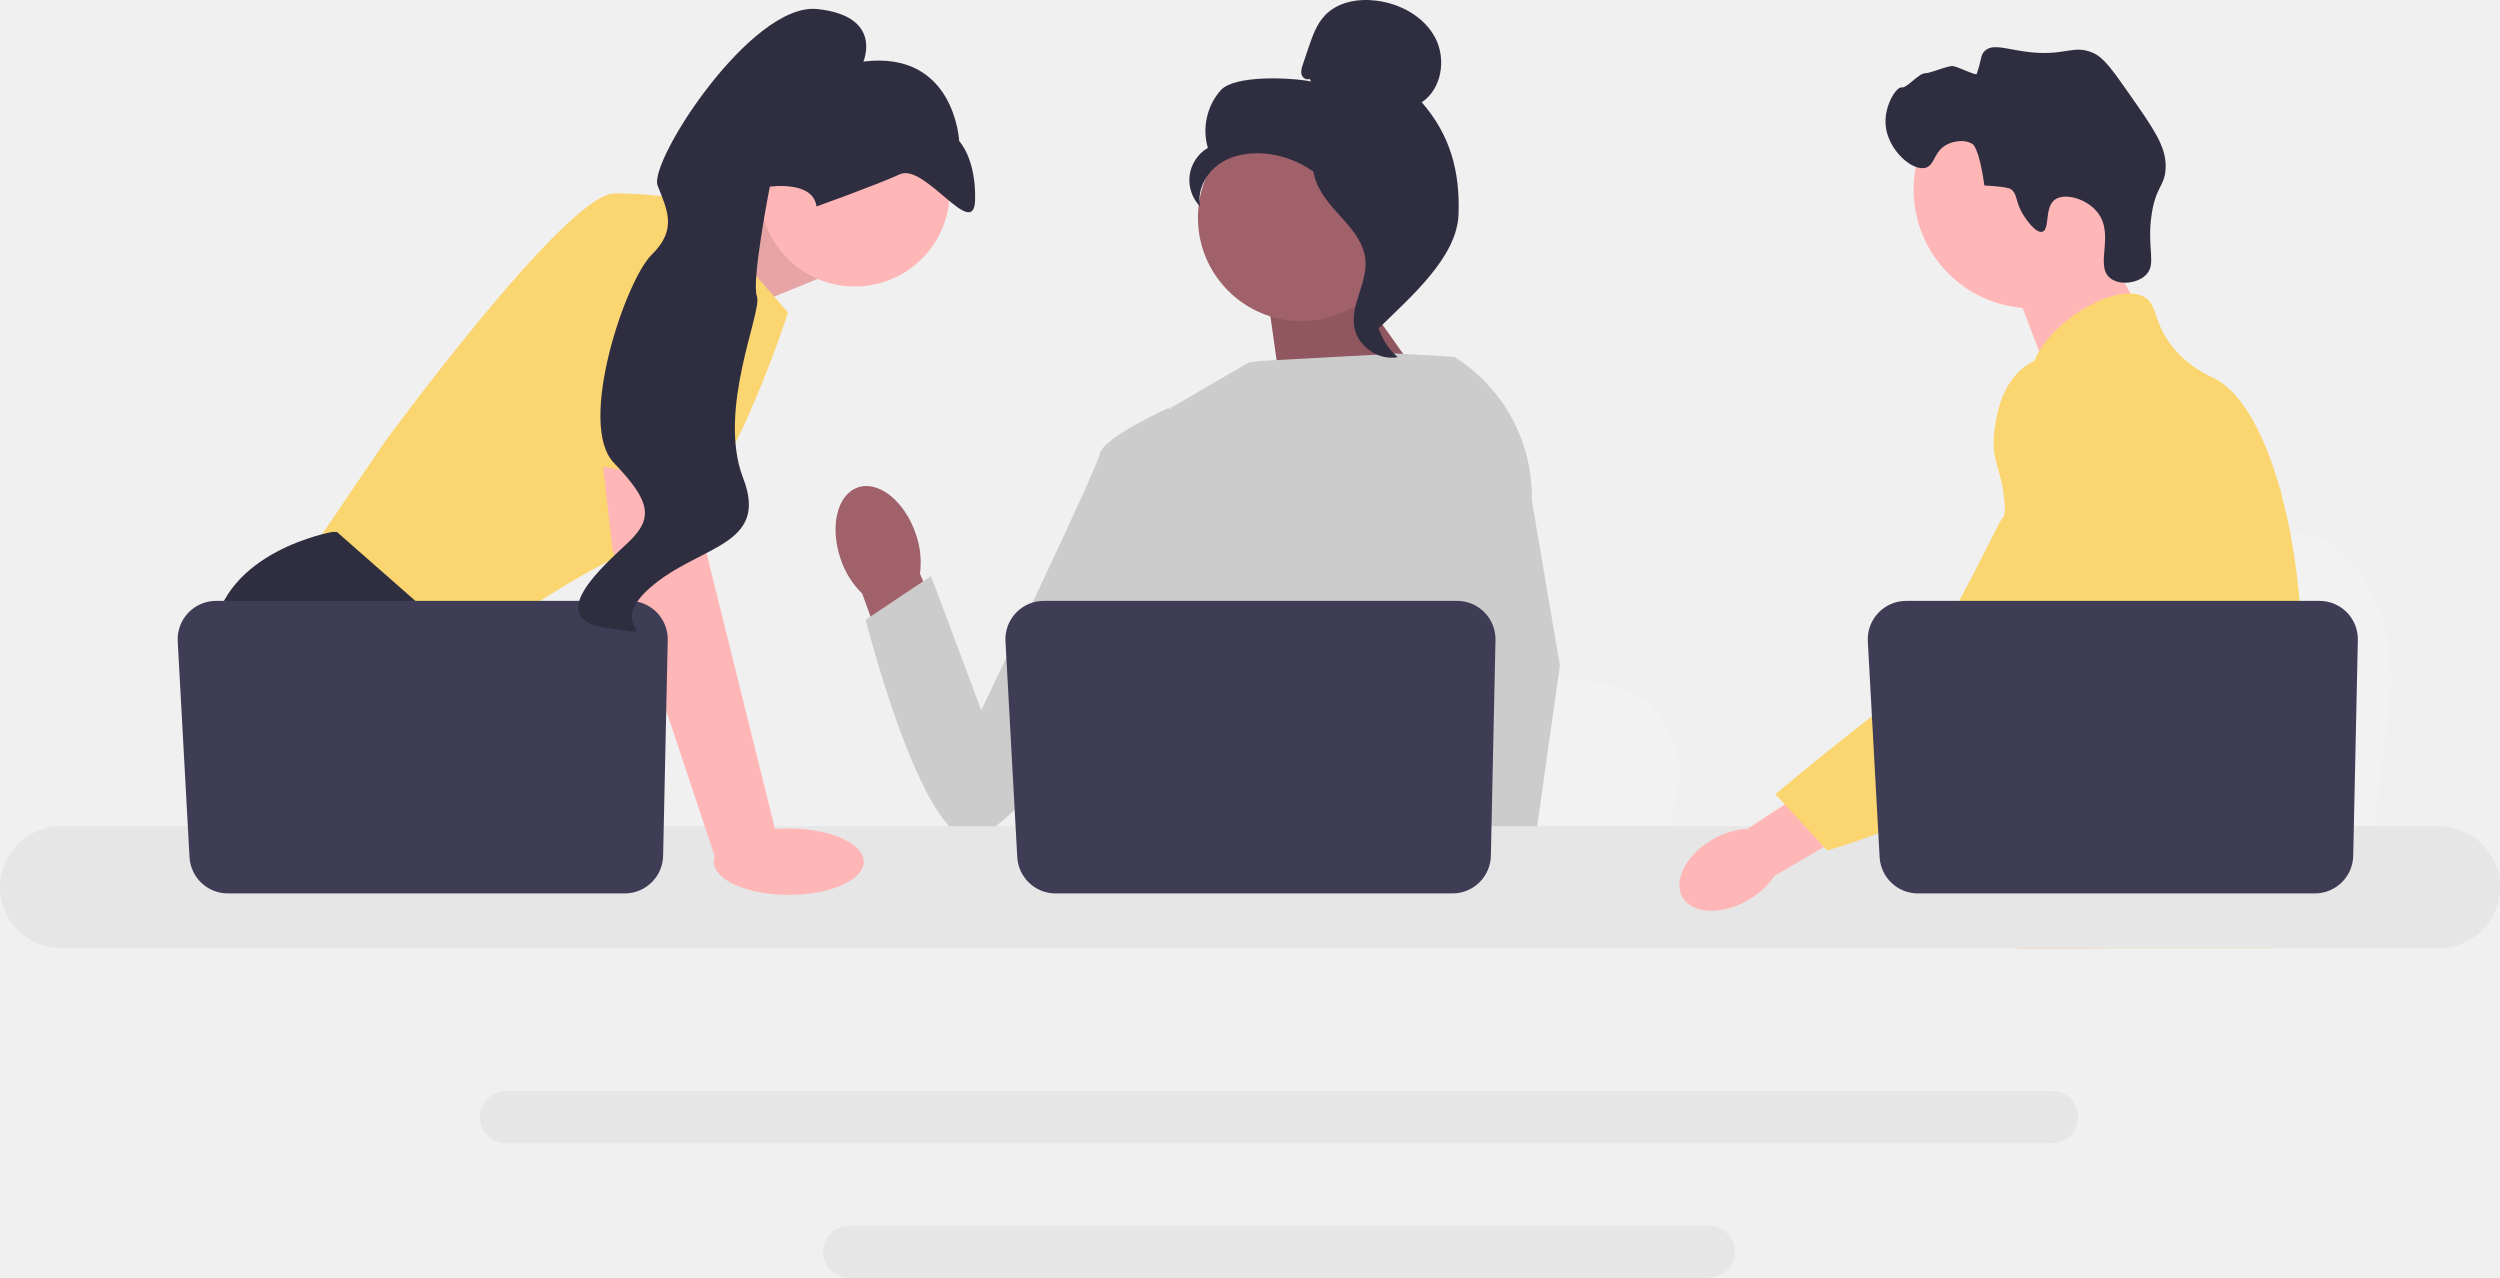
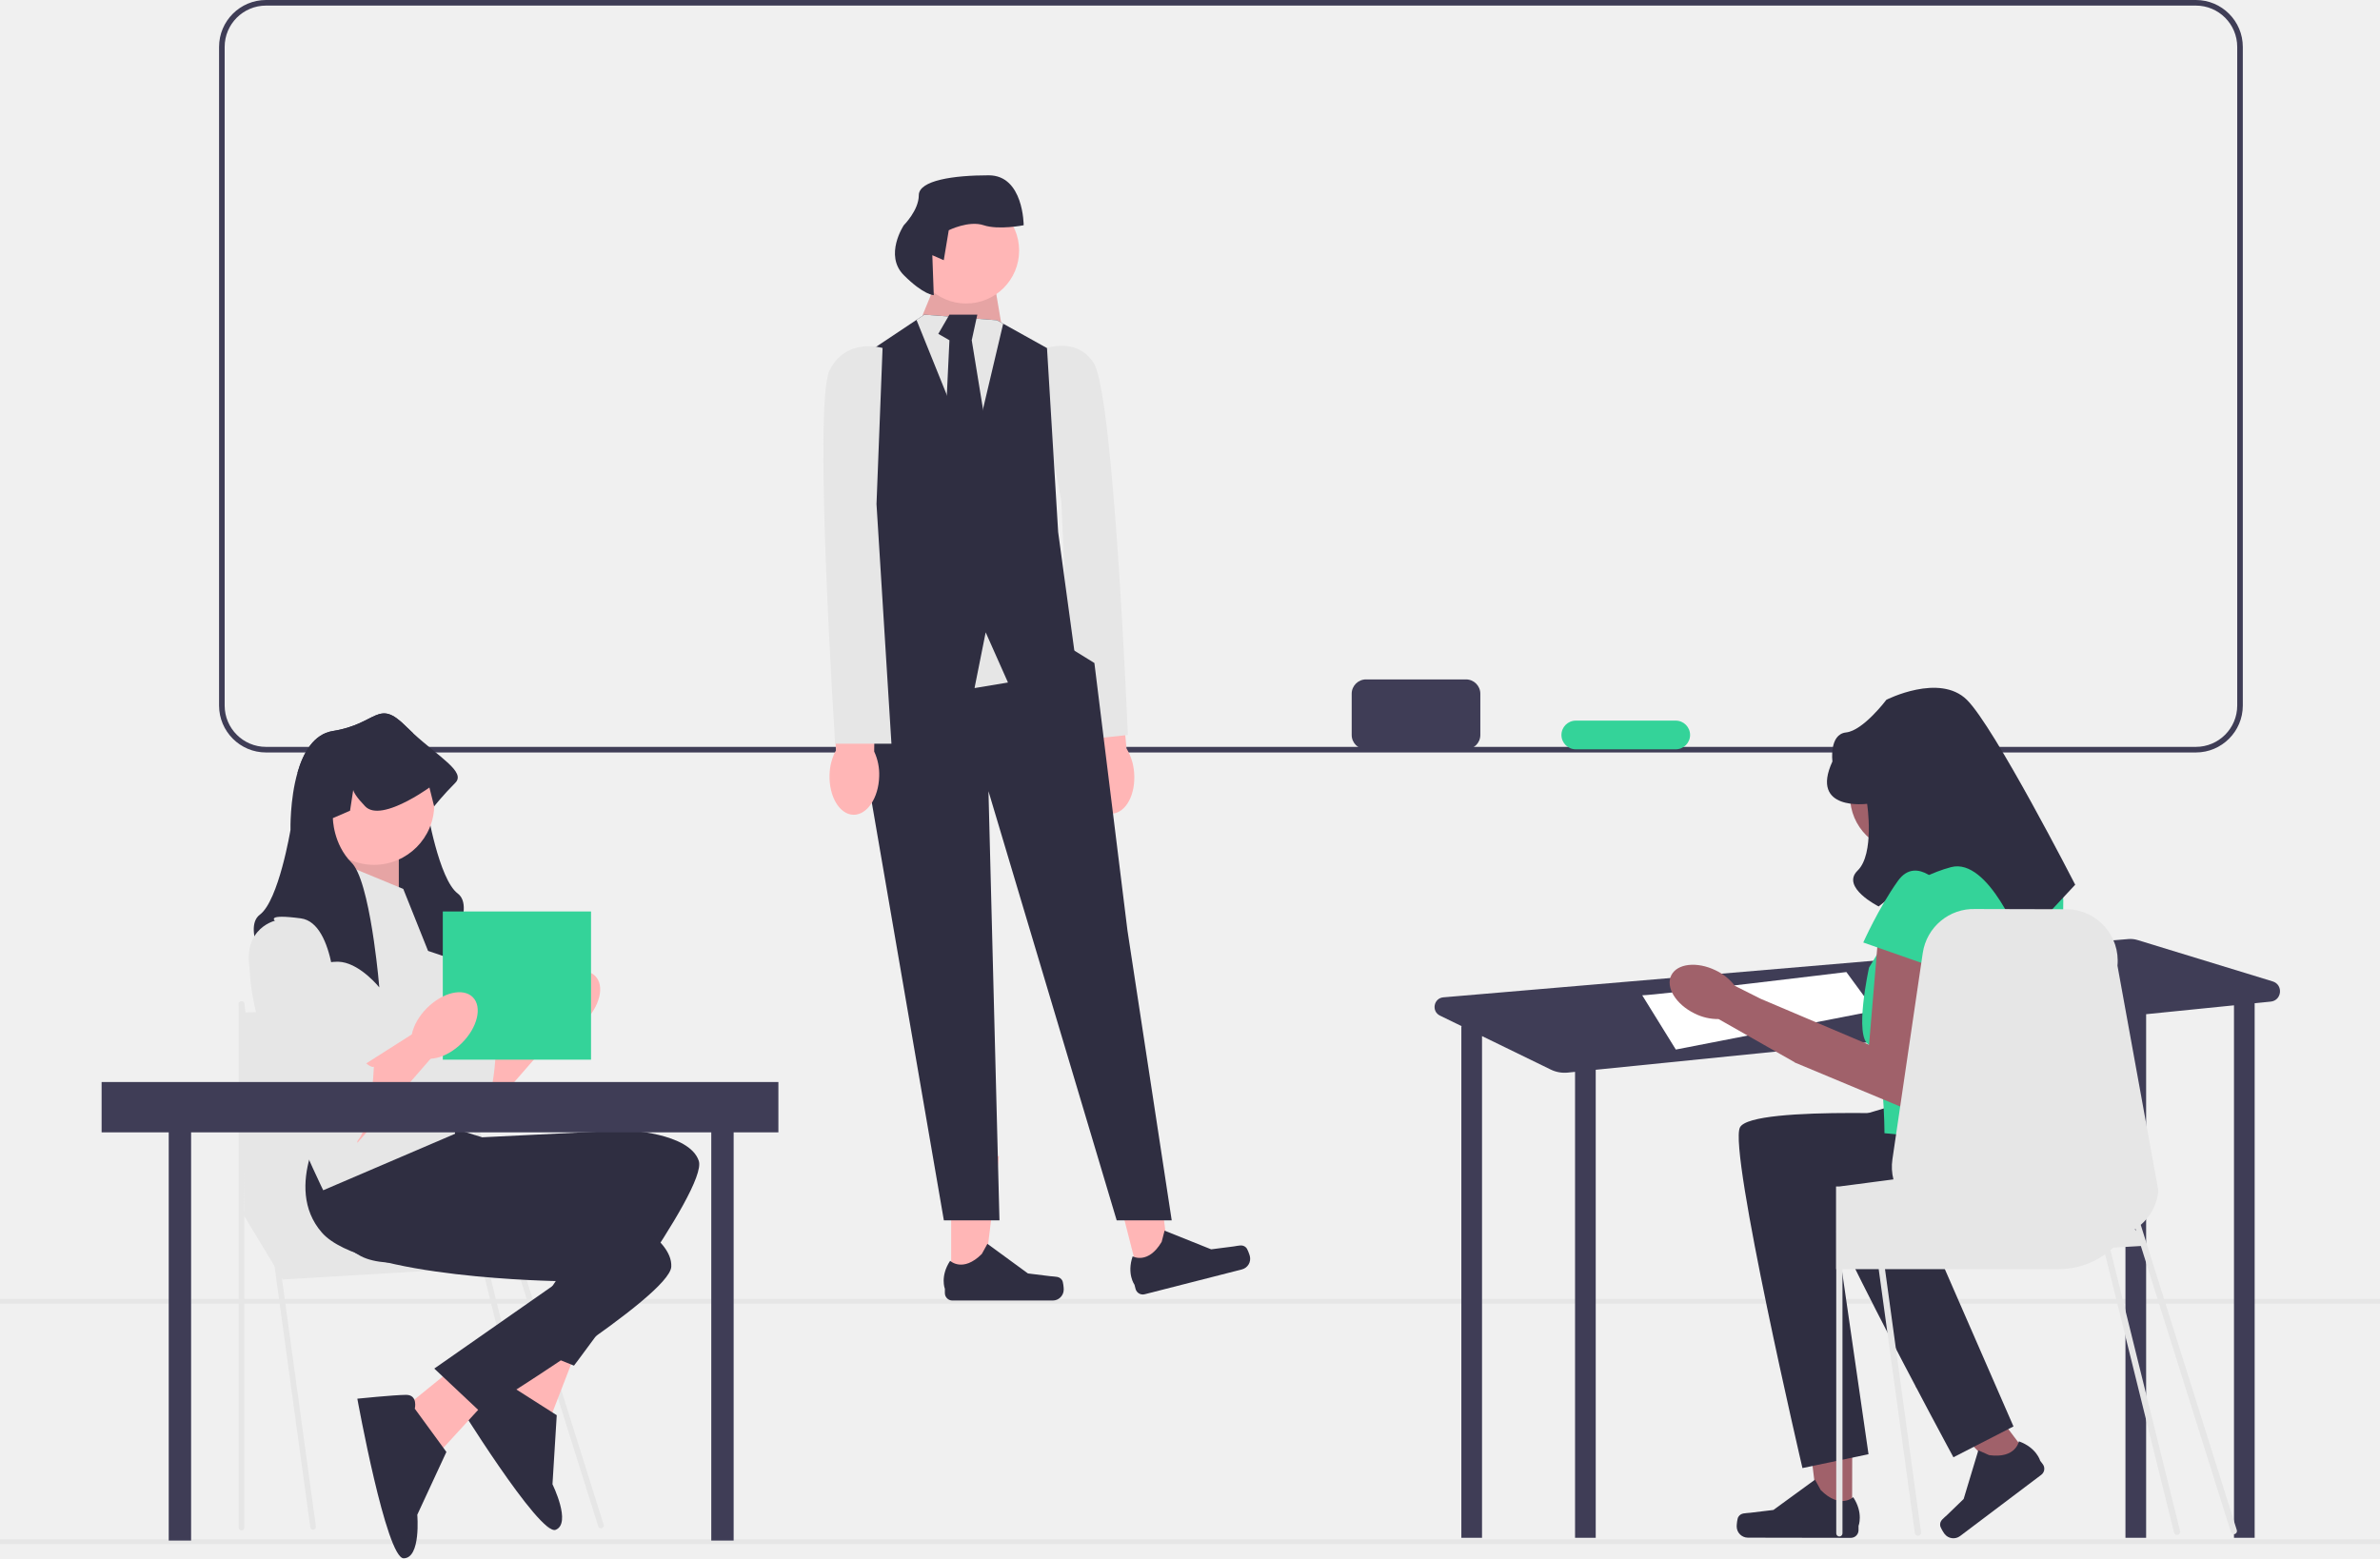
- <svg xmlns="http://www.w3.org/2000/svg" width="866.81" height="443.068" viewBox="0 0 866.81 443.068">
-   <path d="M828.335,244.952l-2.715,21.622-6.739,53.704h-135.383c1.057-12.037,2.502-29.362,4.046-48.065,.152-1.868,.312-3.748,.464-5.639,3.872-47.014,8.108-100.216,8.108-100.216l17.799,3.316,34.532,6.421,14.071,2.615,37.681,7.017c18.787,3.491,31.71,30.693,28.135,59.226Z" fill="#f2f2f2" />
-   <polygon points="725.93 79.358 742.579 108.492 710.58 131.169 696.93 95.358 725.93 79.358" fill="#ffb6b6" />
-   <circle cx="704.735" cy="65.675" r="41.244" fill="#ffb6b6" />
-   <path d="M701.774,74.896c-3.275-4.984-1.99-7.591-4.731-9.423-0-0-1.103-.737-8.999-1.157h0c-1.768-12.724-3.975-14.267-3.975-14.267-2.543-1.778-6.318-1.201-8.666-.113-4.966,2.3-4.391,7.269-7.735,8.22-4.619,1.314-13.024-6.092-13.852-14.569-.675-6.915,3.78-13.631,5.547-13.276,1.752,.352,5.947-5.003,8.212-4.92,1.547,.056,7.867-2.691,9.567-2.476,1.857,.235,7.978,3.429,8.234,2.699,1.773-5.072,1.252-6.479,2.756-7.93,2.665-2.571,7.026-.781,13.866,.181,14.074,1.978,16.531-2.663,23.743,.483,3.644,1.589,6.692,5.874,12.641,14.38,8.319,11.895,12.479,17.842,12.506,24.779,.027,7.074-3.398,6.625-4.903,17.098-1.675,11.658,1.884,16.989-2.004,20.777-3.005,2.927-9.113,3.622-12.322,1.053-5.494-4.399,1.696-15.012-4.384-22.767-3.732-4.76-11.238-6.878-14.676-4.525-3.888,2.66-1.746,10.469-4.48,11.21-2.341,.634-5.772-4.588-6.343-5.457Z" fill="#2f2e41" />
-   <path d="M797.85,237.338c-1.15,19.67-5.72,25.88-7.32,49.11-.35,5.1-.56,11.02-.56,18.08,0,1.8,.01,3.54,.01,5.24,0,3.62-.069,7.04-.49,10.51-.319,2.77-.869,5.56-1.779,8.5h-88.83c-.01-.02-.01-.04-.021-.06-.52-2.26-.85-4.42-1.1-6.49-.08-.66-.15-1.31-.21-1.95-.08-.75-.15-1.49-.22-2.22-.271-2.91-.54-5.66-1.181-8.29-.859-3.63-2.42-7.05-5.62-10.35-1.31-1.35-2.619-2.4-3.899-3.32-.25-.17-.49-.34-.74-.51-3.54-2.43-6.89-4.18-9.79-9.14-.05-.07-.09-.15-.13-.22-.5-.87-1.8-3.15-2.74-6.19-.99-3.16-1.59-7.13-.51-11.19,2.57-9.62,12.09-10.58,19.87-20.3,.84-1.05,1.67-2.21,2.46-3.5,3.52-5.72,4.47-10.76,5.59-16.75,.18-.97,.34-1.93,.47-2.86,.101-.7,.19-1.39,.261-2.07,.619-5.71,.319-10.63-.41-15.03-2.38-14.41-9.4-23.33-4.44-36.26,1.561-4.06,3.771-7.11,6-9.72,4.72-5.53,9.57-9.12,8.73-16.26-.851-7.2-6.311-8.19-6.92-14.48-.311-3.18,.729-6.53,2.68-9.82v-.01c6.24-10.59,21.82-20.34,31.72-20.03,1.83,.05,3.45,.46,4.8,1.25,4.891,2.88,2.851,9.17,10.341,17.99,5.569,6.55,11.869,9.17,14.26,10.41,9.47,4.94,17.17,19.51,22.399,38.14,.04,.14,.08,.28,.12,.43,3.23,11.67,5.511,24.92,6.641,38.36,.479,5.69,.76,11.41,.819,17.07,.051,4.52-.05,8.44-.26,11.93Z" fill="#fbd570" />
+ <svg xmlns="http://www.w3.org/2000/svg" width="851.034" height="557.347" viewBox="0 0 851.034 557.347">
+   <path d="M785.204,269.129H95.109c-9.25,0-16.775-7.525-16.775-16.776V16.775c0-9.25,7.525-16.775,16.775-16.775H785.204c9.25,0,16.775,7.525,16.775,16.775V252.353c0,9.251-7.525,16.776-16.775,16.776ZM95.109,2c-8.147,0-14.775,6.628-14.775,14.775V252.353c0,8.147,6.628,14.776,14.775,14.776H785.204c8.147,0,14.775-6.629,14.775-14.776V16.775c0-8.147-6.628-14.775-14.775-14.775H95.109Z" fill="#3f3d56" />
+   <rect id="uuid-dac6dc9f-03bc-4283-a90c-97bcdcbf45dc" y="550.557" width="851.034" height="1.683" fill="#e6e6e6" />
+   <rect id="uuid-2f9646f7-bb94-4523-8d2e-fd8f0877664c" y="464.557" width="851.034" height="1.683" fill="#e6e6e6" />
  <g>
-     <polygon points="731.331 304.728 729.52 309.768 728.38 312.927 725.74 320.278 722.68 328.778 703.01 328.778 706.31 320.278 707.84 316.318 710.38 309.768 714.64 298.768 731.331 304.728" fill="#ffb6b6" />
-     <path d="M790.84,167.827c-.05,.65-.12,1.37-.19,2.15-.779,7.94-2.62,22.15-5.31,38.36-1.42,8.55-3.08,17.66-4.95,26.71-4.02,19.53-9.02,38.76-14.67,51.4-1.01,2.28-2.05,4.34-3.11,6.16-.81,1.39-1.66,2.76-2.55,4.11-2.88,4.43-6.11,8.63-9.46,12.55-.13,.17-.28,.33-.43,.5-.54,.64-1.101,1.27-1.66,1.9-2.74,3.09-5.54,5.97-8.25,8.61-3.3,3.22-6.48,6.07-9.33,8.5h-31.94l-.13-.06-4.6-2.04s1.31-1.54,3.5-4.45c.45-.59,.93-1.24,1.45-1.95,.64-.87,1.33-1.83,2.069-2.87,1.54-2.18,3.29-4.74,5.17-7.64,3.641-5.61,7.79-12.51,11.98-20.5,.48-.93,.97-1.87,1.46-2.82,.01-.03,.03-.06,.04-.09,.83-1.62,1.65-3.29,2.47-4.99,6.95-14.46,8.94-26.46,9.511-30.35,.8-5.5,1.909-13.19,1.609-21.65-.2-5.58-1.01-11.48-2.939-17.34v-.01c-.4-1.23-.851-2.46-1.36-3.68-.91-2.19-1.99-4.35-3.271-6.48-5.649-9.38-10.239-9.77-13.89-19.99-1.08-3.03-3.53-9.87-2.78-17.09v-.01c.091-.89,.24-1.79,.44-2.69v-.01c.05-.25,.12-.51,.19-.76,.569-2.21,1.51-4.4,2.939-6.48,2.79-4.04,6.6-6.44,10.01-7.87l.011-.01c3.939-1.64,7.34-1.99,8-2.05,14.609-1.3,25.939,10.98,32.13,17.69,2.39,2.59,4.58,4.76,6.58,6.53,15.569,13.9,19.84,5.02,20.949,.43,.17-.71,.261-1.32,.311-1.72Z" fill="#fbd570" />
-     <path d="M790.89,167.308c0,.05-.01,.22-.05,.5,.02-.15,.03-.3,.04-.44,0-.03,0-.05,.01-.06Z" fill="#fbd570" />
-   </g>
-   <path d="M711.47,378.318H175.42c-4.98,0-9.04,4.05-9.04,9.03,0,4.99,4.06,9.04,9.04,9.04H711.47c4.979,0,9.03-4.05,9.03-9.04,0-4.98-4.051-9.03-9.03-9.03Z" fill="#e6e6e6" />
-   <path d="M592.51,424.998H294.37c-4.98,0-9.03,4.05-9.03,9.03s4.05,9.04,9.03,9.04h298.14c4.98,0,9.04-4.06,9.04-9.04s-4.06-9.03-9.04-9.03Z" fill="#e6e6e6" />
-   <polygon points="235.069 81.275 268.853 67.057 283.344 96.762 247.842 111.253 235.069 81.275" fill="#ffb6b6" />
-   <polygon points="235.069 81.275 268.853 67.057 283.344 96.762 247.842 111.253 235.069 81.275" opacity=".1" />
-   <path d="M239.872,69.955l33.328,38.4s-23.185,73.177-46.369,79.698-65.932,38.4-65.932,38.4l-53.615-34.777,26.083-38.4s63.034-86.218,79.698-86.218c16.664,0,26.807,2.898,26.807,2.898Z" fill="#fbd570" />
-   <path d="M194.843,320.278H117.261l-4.905-6.557-20.026-26.771-4.608-6.158s-17.389-31.879-13.766-60.86c3.623-28.981,41.298-35.502,41.298-35.502h1.55l46.123,40.53-2.753,37.719,14.606,24.272,20.062,33.328Z" fill="#2f2e41" />
-   <polygon points="133.15 320.278 112.356 320.278 112.356 289.486 133.15 320.278" fill="#2f2e41" />
-   <path d="M581.644,273.532l-2.587,13.418-6.419,33.328h-128.958c1.007-7.47,2.384-18.222,3.854-29.829,.145-1.159,.297-2.326,.442-3.499,3.688-29.177,7.723-62.193,7.723-62.193l16.954,2.058,32.893,3.985,13.404,1.623,35.893,4.354c17.896,2.166,30.205,19.048,26.8,36.755Z" fill="#f2f2f2" />
-   <path d="M764.144,320.278h-69.945c1.065-1.253,1.666-1.978,1.666-1.978l20.968-3.463,43.203-7.129s1.971,5.093,4.108,12.571Z" fill="#2f2e41" />
-   <polygon points="467.455 95.766 497.873 138.784 444.814 140.369 439.119 99.942 467.455 95.766" fill="#a0616a" />
-   <polygon points="467.455 95.766 497.873 138.784 444.814 140.369 439.119 99.942 467.455 95.766" opacity=".1" />
-   <path id="uuid-ae755ff6-bb09-410e-86b1-7d1b81a37005-699" d="M317.446,184.896c-3.903-11.259-12.876-18.372-20.041-15.887-7.165,2.485-9.808,13.625-5.902,24.888,1.499,4.52,4.058,8.616,7.464,11.945l17.14,47.497,22.117-8.518-19.245-45.919c.615-4.724,.089-9.526-1.533-14.005Z" fill="#a0616a" />
-   <path d="M523.347,162.977l-.042,43.841-4.079,16.193-8.39,33.306-6.108,30.633-4.55,22.822-1.623,8.151c-1.224,.819-2.442,1.601-3.659,2.355h-105.976c-6.021-3.615-9.39-6.427-9.39-6.427,0,0,1.666-1.565,3.572-4.079,3.217-4.246,7.108-11.201,4.724-17.845-.5-1.391-.63-3.086-.478-4.977,.971-12.476,14.056-33.574,14.056-33.574l-2.71-31.314-1.188-13.722,8.378-66.91,27.307-15.874,4.714-.456,46.536-2.514,19.234,1.108,.877,.239,18.794,39.045Z" fill="#ccc" />
-   <g>
-     <polygon points="525.414 320.278 502.229 320.278 501.208 309.772 501.186 309.562 507.75 309.113 524.827 307.947 525.124 314.235 525.356 319.061 525.414 320.278" fill="#ffb6b6" />
-     <path d="M531.121,173.576l9.739,57.143-7.948,56.23-1.239,8.752-2.188,15.454-.674,4.753,.022,.514,.167,3.855h-27.532l-1.014-10.506-.087-.942-2.072-21.518-.036-.362-4.398-45.63,8.622-32.98,.638-2.427v-.007l3.751-56.469-2.905-25.663-.029-.239c.058,.036,.109,.073,.167,.109,.152,.094,.304,.188,.449,.29,16.925,10.737,27.01,29.575,26.568,49.644Z" fill="#ccc" />
-   </g>
-   <path d="M415.748,152.379l-10.587-10.951s-22.664,10.218-23.794,15.886c-1.13,5.669-41.146,88.926-41.146,88.926l-17.41-46.499-22.662,15.13s18.184,72.192,35.19,75.581,74.002-85.446,74.002-85.446l6.408-52.628Z" fill="#ccc" />
-   <path d="M845.64,286.447H21.16c-11.67,0-21.16,9.5-21.16,21.17s9.49,21.16,21.16,21.16H845.64c11.67,0,21.17-9.49,21.17-21.16s-9.5-21.17-21.17-21.17Z" fill="#e6e6e6" />
-   <path d="M518.522,221.94l-1.603,74.802c-.155,7.241-6.07,13.03-13.312,13.03h-137.603c-7.071,0-12.91-5.528-13.296-12.589l-4.089-74.802c-.417-7.628,5.656-14.042,13.296-14.042h143.295c7.466,0,13.472,6.137,13.312,13.601Z" fill="#3f3d56" />
-   <circle cx="296.385" cy="66.41" r="32.922" fill="#ffb6b6" />
-   <polygon points="241.321 152.551 244.944 191.675 269.578 290.935 248.296 298.394 212.34 190.226 207.374 146.755 241.321 152.551" fill="#ffb6b6" />
-   <path d="M231.522,221.94l-1.603,74.802c-.155,7.241-6.07,13.03-13.312,13.03H79.004c-7.071,0-12.91-5.528-13.296-12.589l-4.089-74.802c-.417-7.628,5.656-14.042,13.296-14.042H218.21c7.466,0,13.472,6.137,13.312,13.601Z" fill="#3f3d56" />
-   <ellipse cx="273.5" cy="298.778" rx="26" ry="11.5" fill="#ffb6b6" />
-   <path d="M190.242,158.532l14.853-79.158s41.298-5.796,42.747,7.97-1.035,81.042-1.035,81.042l-56.564-9.853Z" fill="#fbd570" />
-   <path d="M283.095,71.586s20.365-7.268,28.956-11.179c8.591-3.911,25.657,23.366,26.037,8.96,.38-14.406-5.518-20.447-5.518-20.447,0,0-1.473-31.515-33.223-27.575,0,0,6.984-15.767-15.941-18.205-22.925-2.438-58.589,52.921-55.395,61.194,3.194,8.273,7.023,15.113-2.039,23.959-9.062,8.846-26.03,58.769-13.12,72.203,12.91,13.434,13.758,19.264,4.912,27.621-8.846,8.358-29.754,26.53-7.147,29.685,22.607,3.155-2.068,.799,14.786-14.026,16.854-14.825,41.447-14.219,32.265-38.005-9.183-23.785,6.771-57.869,4.775-63.04-1.996-5.171,4.473-38.005,4.473-38.005,0,0,15.055-2.212,16.181,6.86Z" fill="#2f2e41" />
-   <g>
-     <circle cx="451.191" cy="75.499" r="35.838" fill="#a0616a" />
-     <path d="M454.051,27.317c-1.037,.605-2.426-.311-2.759-1.464-.333-1.154,.055-2.379,.439-3.516l1.934-5.727c1.371-4.062,2.827-8.266,5.797-11.357,4.483-4.666,11.607-5.853,18.02-4.993,8.236,1.104,16.362,5.564,20.191,12.939,3.829,7.375,2.199,17.665-4.72,22.266,9.862,11.303,13.3,23.901,12.757,38.892-.543,14.991-16.879,28.788-27.533,39.348-2.379-1.442-4.542-8.201-3.234-10.656,1.308-2.455-.566-5.3,1.054-7.561,1.62-2.262,2.976,1.34,1.338-.909-1.034-1.419,3.001-4.684,1.464-5.533-7.432-4.108-9.903-13.371-14.571-20.465-5.63-8.556-15.265-14.35-25.462-15.312-5.617-.53-11.55,.43-16.154,3.691-4.604,3.261-7.585,9.089-6.517,14.629-2.765-2.808-4.141-6.922-3.622-10.828,.519-3.906,2.922-7.518,6.325-9.506-2.069-6.841-.297-14.711,4.505-20.005,4.802-5.294,24.28-4.392,31.291-2.999l-.542-.93Z" fill="#2f2e41" />
-     <path d="M455.14,53.475c9.285,1.002,15.989,9.045,21.65,16.473,3.263,4.281,6.681,9.009,6.599,14.391-.083,5.441-3.721,10.109-5.46,15.265-2.842,8.429-.072,18.457,6.693,24.233-6.685,1.269-13.911-3.744-15.065-10.449-1.343-7.806,4.574-15.34,3.873-23.23-.617-6.951-6.095-12.301-10.752-17.498-4.657-5.197-9.03-12.094-6.888-18.735l-.65-.45Z" fill="#2f2e41" />
+     <path id="uuid-bb35f39c-94aa-41c4-b5d9-34ca9a9e88f1-623" d="M387.84,277.792c.611,7.68,5.069,13.59,9.957,13.2,4.887-.39,8.353-6.931,7.74-14.613-.203-3.072-1.138-6.051-2.728-8.688l-3-32.507-15.225,1.733,4.574,31.863c-1.153,2.856-1.605,5.946-1.318,9.013Z" fill="#ffb6b6" />
+     <path d="M369.653,126.133s14.232-7.534,21.448,3.725c7.216,11.258,12.197,133.021,12.197,133.021l-20.002,2.135-3.792-85.803-9.852-53.078Z" fill="#e6e6e6" />
+     <g>
+       <polygon points="340.114 458.204 351.701 458.203 357.213 413.509 340.112 413.51 340.114 458.204" fill="#ffb6b6" />
+       <path d="M379.814,457.941h0c.361,.608,.551,2.569,.551,3.275h0c0,2.172-1.761,3.933-3.933,3.933h-35.885c-1.482,0-2.683-1.201-2.683-2.683v-1.494s-1.775-4.49,1.88-10.025c0,0,4.542,4.334,11.33-2.454l2.002-3.626,14.489,10.596,8.031,.989c1.757,.216,3.315-.034,4.218,1.489h0Z" fill="#2f2e41" />
+     </g>
+     <g>
+       <polygon points="407.168 456.286 418.395 453.417 412.674 408.749 396.104 412.983 407.168 456.286" fill="#ffb6b6" />
+       <path d="M445.568,446.205h0c.5,.499,1.17,2.352,1.345,3.037h0c.538,2.104-.733,4.246-2.837,4.784l-34.768,8.882c-1.436,.367-2.897-.5-3.264-1.935l-.37-1.448s-2.831-3.911-.66-10.178c0,0,5.474,3.074,10.37-5.182l1.042-4.009,16.661,6.681,8.026-1.03c1.756-.225,3.203-.853,4.456,.398l0-0Z" fill="#2f2e41" />
+     </g>
+     <polygon points="330.527 116.525 329.978 112.538 336.508 96.59 354.449 94.597 358.323 117.428 330.527 116.525" fill="#ffb6b6" />
+     <polygon points="330.527 116.525 329.978 112.538 336.508 96.59 354.449 94.597 358.323 117.428 330.527 116.525" opacity=".1" />
+     <polygon points="309.596 229.158 301.622 251.086 307.602 263.047 337.505 436.481 357.385 436.481 353.453 282.982 399.303 436.481 418.979 436.481 403.157 332.82 391.329 237.132 384.155 232.7 349.466 213.21 309.596 229.158" fill="#2f2e41" />
+     <polygon points="360.43 244.109 348.469 246.102 332.521 208.226 368.404 208.226 360.43 244.109" fill="#e6e6e6" />
+     <polygon points="384.352 234.141 360.43 244.109 352.456 226.167 348.469 246.102 306.605 232.626 312.586 208.226 306.605 128.486 327.717 114.412 330.527 112.538 356.443 114.532 358.715 115.768 374.384 124.499 378.371 190.285 384.352 234.141" fill="#2f2e41" />
+     <polygon points="358.715 115.768 347.472 163.372 327.717 114.412 330.527 112.538 356.443 114.532 358.715 115.768" fill="#e6e6e6" />
+     <polygon points="339.498 112.538 335.511 119.405 339.498 121.694 337.505 163.496 345.479 174.337 353.453 158.315 347.472 121.694 349.466 112.538 339.498 112.538" fill="#2f2e41" />
+     <circle cx="345.479" cy="89.613" r="18.938" fill="#ffb6b6" />
+     <path d="M333.376,91.274l4.092,1.786,1.786-10.715s7.143-3.572,12.501-1.786,14.287,0,14.287,0c0,0,0-17.858-12.501-17.858s-25.002,1.786-25.002,7.143-5.358,10.715-5.358,10.715c0,0-7.143,10.715,0,17.858,7.143,7.143,10.715,7.143,10.715,7.143l-.52-14.287Z" fill="#2f2e41" />
+     <path id="uuid-97233535-ec91-4408-928f-bf1e5273ca3e-624" d="M296.629,277.232c-.208,7.701,3.598,14.051,8.499,14.183s9.041-6.005,9.248-13.709c.125-3.076-.489-6.138-1.79-8.928l.468-32.642-15.323,.107,1.166,32.168c-1.45,2.717-2.227,5.742-2.268,8.822Z" fill="#ffb6b6" />
+     <path d="M315.586,124.462s-12.958-3.987-18.938,7.974c-5.98,11.961,1.994,133.564,1.994,133.564h20.115l-5.339-85.72,2.168-55.818Z" fill="#e6e6e6" />
  </g>
  <g>
-     <path id="uuid-aec20554-f6ec-4c5b-9d97-717cd04239bf-700" d="M593.947,290.977c-9.197,5.231-13.952,14.216-10.623,20.069,3.33,5.852,13.483,6.355,22.683,1.121,3.703-2.04,6.864-4.938,9.218-8.45l38.687-22.656-11.019-17.928-36.969,24.238c-4.223,.228-8.331,1.465-11.978,3.607Z" fill="#ffb6b6" />
-     <path d="M724.935,124.841c-1.156-.458-11.3-4.3-20.561,.772-10.638,5.826-12.281,19.126-12.858,23.791-1.331,10.776,2.591,13.191,3.419,24.101,1.549,20.41,5.633-2.874-.889,6.442-2.258,3.225-25.317,53.198-38.034,62.986-24.733,19.037-40.439,32.444-40.439,32.444l17.93,19.477s28.333-7.549,53.376-23.81c25.688-16.68,38.532-25.02,48.469-41.335,.856-1.405,21.331-36.176,10.335-74.624-2.508-8.77-7.104-24.839-20.747-30.245Z" fill="#fbd570" />
+     <path d="M812.657,351.008l-48.322-14.792c-1.069-.327-2.19-.447-3.304-.352l-244.902,20.843c-3.492,.297-4.369,5.007-1.219,6.542l7.845,3.822h-.209v182.952h7.392v-179.452l24.586,11.978c1.881,.916,3.98,1.291,6.062,1.08l2.616-.264v166.659h7.392v-167.405l189.42-19.133v186.539h7.392v-187.285l31.416-3.173v190.459h7.392v-191.205l5.731-.579c4.024-.406,4.579-6.046,.712-7.229Z" fill="#3f3d56" />
+     <path d="M587.226,355.982c4.62,0,72.996-8.316,72.996-8.316l10.164,13.86-71.148,13.86-12.012-19.404Z" fill="#fff" />
+     <g>
+       <polygon points="662.269 542.917 650.39 542.895 644.818 497.064 662.35 497.096 662.269 542.917" fill="#a0616a" />
+       <path d="M621.57,542.577h0c-.371,.622-.57,2.633-.571,3.357h0c-.004,2.227,1.798,4.035,4.025,4.039l36.789,.063c1.519,.003,2.753-1.227,2.755-2.746l.003-1.532s1.828-4.6-1.909-10.281c0,0-4.665,4.435-11.611-2.536l-2.046-3.721-14.873,10.838-8.235,.999c-1.802,.219-3.398-.04-4.327,1.519h-0Z" fill="#2f2e41" />
+     </g>
+     <g>
+       <polygon points="726.027 521.605 716.655 528.674 684.925 495.887 698.759 485.453 726.027 521.605" fill="#a0616a" />
+       <path d="M693.757,545.615h0c.079,.712,1.122,2.414,1.553,2.986h0c1.325,1.757,3.824,2.107,5.581,.781l29.024-21.895c1.198-.904,1.437-2.609,.533-3.807l-.912-1.208s-1.304-4.715-7.637-6.961c0,0-1.03,6.277-10.661,4.928l-3.831-1.712-5.253,17.411-5.892,5.7c-1.289,1.247-2.702,1.995-2.504,3.778l-0,0Z" fill="#2f2e41" />
+     </g>
+     <path d="M701.2,284.74c0,10.955-8.881,19.835-19.835,19.835-10.955,0-19.835-8.881-19.835-19.835s8.881-19.835,19.835-19.835,19.835,8.881,19.835,19.835Z" fill="#a0616a" />
+     <path d="M699.331,399.107s-73.032-4.134-77.166,4.134,22.348,121.833,22.348,121.833l23.627-4.952-11.526-79.677s60.943,16.14,69.211-3.151c8.268-19.291,5.888-26.475,5.888-26.475l-32.382-11.713Z" fill="#2f2e41" />
+     <path d="M718.043,385.229s-71.524,15.333-73.323,24.4,53.781,111.581,53.781,111.581l21.475-11.025-32.192-73.789s63.042-.557,65.912-21.348c2.87-20.791-1.326-27.089-1.326-27.089l-34.327-2.729Z" fill="#2f2e41" />
+     <path d="M726.202,307.472h-34.362l-23.512,38.583s-5.512,24.933,0,27.624c5.512,2.691,5.512,31.628,5.512,31.628l57.874,5.512s8.268-86.811,5.512-95.079c-2.756-8.268-11.024-8.268-11.024-8.268Z" fill="#34d399" />
+     <path d="M671.772,332.965l-3.445,40.715-38.747-16.445-9.248-4.651c-1.811-2.362-4.162-4.256-6.855-5.523-6.697-3.264-13.807-2.455-15.884,1.805-2.077,4.261,1.667,10.36,8.363,13.622,2.658,1.341,5.599,2.025,8.576,1.996l27.058,15.368,.032-.06,.12,.214,42.432,17.722,9.763-53.449-22.165-11.315Z" fill="#a0616a" />
+     <path d="M667.638,287.492s-20.669,2.756-12.402-15.158c0,0-1.261-9.711,4.882-10.367s14.41-11.68,14.41-11.68c0,0,18.955-9.646,28.769,0,9.814,9.646,38.751,66.142,38.751,66.142l-19.291,20.669s-11.598-30.489-25.09-26.957c-13.493,3.532-25.894,14.062-25.894,14.062,0,0-13.693-6.853-7.535-12.825,6.157-5.973,3.401-23.886,3.401-23.886Z" fill="#2f2e41" />
+     <path d="M695.197,317.807s-9.646-12.402-16.536-2.756c-6.89,9.646-12.402,22.047-12.402,22.047l27.559,9.646,1.378-28.937Z" fill="#34d399" />
+     <path d="M799.836,547.279l-32.019-101.77,.005-0h.074l-.129-.166-.003-.004-2.281-7.249,.001-.001c3.474-2.994,5.84-7.272,6.311-12.197l-14.636-80.499c1.007-10.571-7.096-19.811-17.713-20.189l-33.024-.083c-9.388-.333-17.519,6.449-18.887,15.745l-.73,4.934-10.118,68.829c-.37,2.476-.222,4.916,.36,7.198l-7.281,.952-2.208,.296-8.732,1.137-.028,.009-1.09,.139h-1.183v29.568h.074v94.507c0,.61,.499,1.109,1.109,1.109,.619,0,1.118-.499,1.118-1.109v-94.507h12.954l12.927,94.396c.083,.554,.554,.961,1.109,.961,.046,0,.102,0,.148-.009,.61-.083,1.035-.647,.952-1.257l-12.881-94.091h62.157c6.172,0,11.891-1.959,16.547-5.312l24.645,99.535c.128,.504,.581,.838,1.078,.838,.091,0,.183-.011,.275-.034,.596-.152,.956-.758,.804-1.353l-24.883-100.497c.331-.276,.662-.57,.975-.873l9.893-.582,32.186,102.3c.149,.475,.588,.779,1.061,.779,.111,0,.223-.017,.334-.052,.586-.185,.912-.81,.728-1.396Zm-36.468-107.61c.083-.046,.157-.102,.231-.148l.001-0,.238,.756-.469-.607Z" fill="#e6e6e6" />
  </g>
-   <path d="M817.522,221.94l-1.603,74.802c-.155,7.241-6.07,13.03-13.312,13.03h-137.603c-7.071,0-12.91-5.528-13.296-12.589l-4.089-74.802c-.417-7.628,5.656-14.042,13.296-14.042h143.295c7.466,0,13.472,6.137,13.312,13.601Z" fill="#3f3d56" />
+   <g>
+     <g>
+       <polygon points="171.565 374.775 193.114 361.071 201.875 366.355 171.565 401.183 171.565 374.775" fill="#ffb6b6" />
+       <path d="M142.097,321.733s-14.313,3.368-7.577,22.732,28.626,59.778,35.361,57.252c6.736-2.526,7.577-27.784,7.577-27.784,0,0-.842,.842-4.21-2.526-3.368-3.368-3.368-1.83-3.368-5.546s-2.755-6.47-2.755-6.47l-3.139-6.507s0-30.31-12.629-31.994c-12.629-1.684-9.261,.842-9.261,.842Z" fill="#e6e6e6" />
+       <ellipse cx="202.717" cy="359.199" rx="14.313" ry="8.84" transform="translate(-194.6175 248.5495) rotate(-45)" fill="#ffb6b6" />
+     </g>
+     <g>
+       <polygon points="86.348 433.29 101.052 457.628 186.741 452.557 163.925 423.149 86.348 433.29" fill="#e6e6e6" />
+       <path d="M111.952,547.12c-.499,0-.934-.368-1.003-.876l-25.605-187.007c-.076-.555,.312-1.067,.867-1.142,.555-.08,1.066,.312,1.142,.867l25.605,187.007c.076,.555-.312,1.067-.867,1.142-.047,.006-.093,.009-.139,.009Z" fill="#e6e6e6" />
+       <path d="M86.348,547.358c-.56,0-1.014-.454-1.014-1.014v-187.209c0-.56,.454-1.014,1.014-1.014,.56,0,1.014,.454,1.014,1.014v187.209c0,.56-.454,1.014-1.014,1.014Z" fill="#e6e6e6" />
+       <path d="M214.882,546.613c-.431,0-.831-.277-.967-.71l-60.591-192.584c-.168-.534,.129-1.104,.663-1.272,.534-.167,1.104,.129,1.272,.663l60.591,192.584c.168,.534-.129,1.104-.663,1.272-.101,.032-.204,.047-.305,.047Z" fill="#e6e6e6" />
+       <path d="M196.374,546.85c-.453,0-.865-.305-.982-.764l-42.084-169.969c-.138-.543,.19-1.095,.733-1.233,.544-.137,1.095,.19,1.233,.733l42.084,169.969c.138,.543-.19,1.095-.733,1.233-.084,.021-.168,.031-.251,.031Z" fill="#e6e6e6" />
+       <polygon points="86.348 362.117 156.573 361.037 169.502 434.811 87.362 434.811 86.348 362.117" fill="#e6e6e6" />
+     </g>
+     <g>
+       <polygon points="194.266 470.597 176.568 501.755 197.117 506.279 205.684 484.118 194.266 470.597" fill="#ffb6b6" />
+       <path d="M182.925,495.873s-.688-5.081-4.731-3.469-15.711,7.605-15.711,7.605c0,0,30.434,49.451,36.209,47.147,5.776-2.304-1.138-16.282-1.138-16.282l1.526-24.709-16.155-10.293Z" fill="#2f2e41" />
+       <path d="M115.997,410.136s-6.315,29.047,13.05,39.15c19.365,10.103,85.457-14.734,85.457-14.734l-30.31,45.415,21.049,8.469s47.991-63.146,44.623-73.249c-3.368-10.103-26.1-10.945-26.1-10.945l-51.358,2.526-13.471-4.21-42.939,7.577Z" fill="#2f2e41" />
+     </g>
+     <g>
+       <polygon points="168.084 484.425 140.261 507.008 157.755 518.699 173.798 501.174 168.084 484.425" fill="#ffb6b6" />
+       <path d="M148.322,503.842s1.208-4.983-3.144-4.952-17.402,1.367-17.402,1.367c0,0,10.353,57.135,16.571,57.091,6.218-.044,4.865-15.58,4.865-15.58l10.412-22.459-11.302-15.466Z" fill="#2f2e41" />
+       <path d="M117.181,399.629s-16.451,24.758-2.091,41.215c14.361,16.457,84.96,17.372,84.96,17.372l-44.758,31.272,16.524,15.548s67.678-41.354,68.218-51.99c.54-10.636-20.328-19.692-20.328-19.692l-48.757-16.336-11.016-8.823-42.753-8.567Z" fill="#2f2e41" />
+     </g>
+     <path d="M159.443,342.284s-15.997-5.894-23.574-5.894c-.724,0-1.44,.084-2.155,.236-4.85,1.027-9.312,5.195-11.45,7.468-.834,.892-1.313,1.49-1.313,1.49,0,0,.051-.581,.152-1.6,.497-5.355,2.332-22.926,5.624-34.174,1.179-4.016,2.534-7.224,4.092-8.781,3.629-3.637,5.304-7.998,6.079-11.248,.657-2.787,.657-4.749,.657-4.749l-6.138-2.644-1.137-7.426c-.202,.876-1.137,2.585-4.277,5.86-.269,.278-.564,.514-.876,.716-4.53,2.846-13.766-2.105-18.742-5.22,2.071-7.199,5.826-13.783,12.646-14.86,15.997-2.526,15.997-11.787,26.1-1.684,.834,.834,1.675,1.633,2.517,2.408,3.233,6.18,4.412,14.465,4.833,20.223,.303,4.033,.227,6.837,.227,6.837,0,0,4.21,25.258,10.945,30.31,6.736,5.052-4.21,22.732-4.21,22.732Z" fill="#2f2e41" />
+     <polygon points="128.292 301.871 116.915 318.558 142.605 325.446 142.605 301.871 128.292 301.871" fill="#ffb6b6" />
+     <polygon points="128.292 301.871 116.915 318.558 142.605 325.446 142.605 301.871 128.292 301.871" opacity=".1" />
+     <path d="M144.202,317.944l-24.416-10.103s-32.836,14.313-30.31,42.097c2.526,27.784,26.1,75.775,26.1,75.775l47.149-20.207-5.052-53.884-13.471-33.678Z" fill="#e6e6e6" />
+     <circle cx="133.734" cy="287.78" r="21.541" fill="#ffb6b6" />
+     <path d="M162.811,279.981c-4.21,4.21-7.577,8.419-7.577,8.419l-1.684-6.736s-.387,.286-1.069,.741c-2.669,1.819-9.834,6.39-15.584,7.375-2.559,.438-4.833,.16-6.315-1.381-3.14-3.275-4.075-4.984-4.277-5.86l-1.137,7.426-6.138,2.644s0,9.244,6.736,15.997c.328,.328,.648,.732,.96,1.204,3.216,4.85,5.523,16.721,6.988,26.816,1.297,8.975,1.92,16.536,1.92,16.536,0,0-6.373-7.982-13.37-9.068-.387-.059-.775-.101-1.162-.109-.126-.017-.261-.017-.387-.017-7.577,0-23.574,5.894-23.574,5.894,0,0-10.945-17.681-4.21-22.732,6.736-5.052,10.945-30.31,10.945-30.31,0,0-.278-10.811,2.509-20.501,2.071-7.199,5.826-13.783,12.646-14.86,15.997-2.526,15.997-11.787,26.1-1.684,.834,.834,1.675,1.633,2.517,2.408,9.413,8.655,19.028,13.934,15.163,17.799Z" fill="#2f2e41" />
+     <rect x="60.334" y="393" width="8" height="158" fill="#3f3d56" />
+     <rect x="254.334" y="393" width="8" height="158" fill="#3f3d56" />
+     <rect x="158.334" y="326" width="53" height="53" fill="#34d399" />
+     <g>
+       <polygon points="127.784 382.352 149.333 368.648 158.094 373.933 127.784 408.761 127.784 382.352" fill="#ffb6b6" />
+       <path d="M98.316,329.31s-14.313,3.368-7.577,22.732c6.736,19.365,28.626,59.778,35.361,57.252,6.736-2.526,7.577-27.784,7.577-27.784,0,0-.842,.842-4.21-2.526-3.368-3.368-3.368-1.83-3.368-5.546s-2.755-6.47-2.755-6.47l-3.139-6.507s0-30.31-12.629-31.994c-12.629-1.684-9.261,.842-9.261,.842Z" fill="#e6e6e6" />
+       <ellipse cx="158.936" cy="366.776" rx="14.313" ry="8.84" transform="translate(-212.7987 219.8111) rotate(-45)" fill="#ffb6b6" />
+     </g>
+     <rect x="36.334" y="387" width="242" height="18" fill="#3f3d56" />
+   </g>
+   <rect x="483.334" y="243" width="46" height="25" rx="5.13" ry="5.13" fill="#3f3d56" />
+   <rect x="558.334" y="257.74" width="46" height="10.26" rx="5.13" ry="5.13" fill="#34d399" />
</svg>
